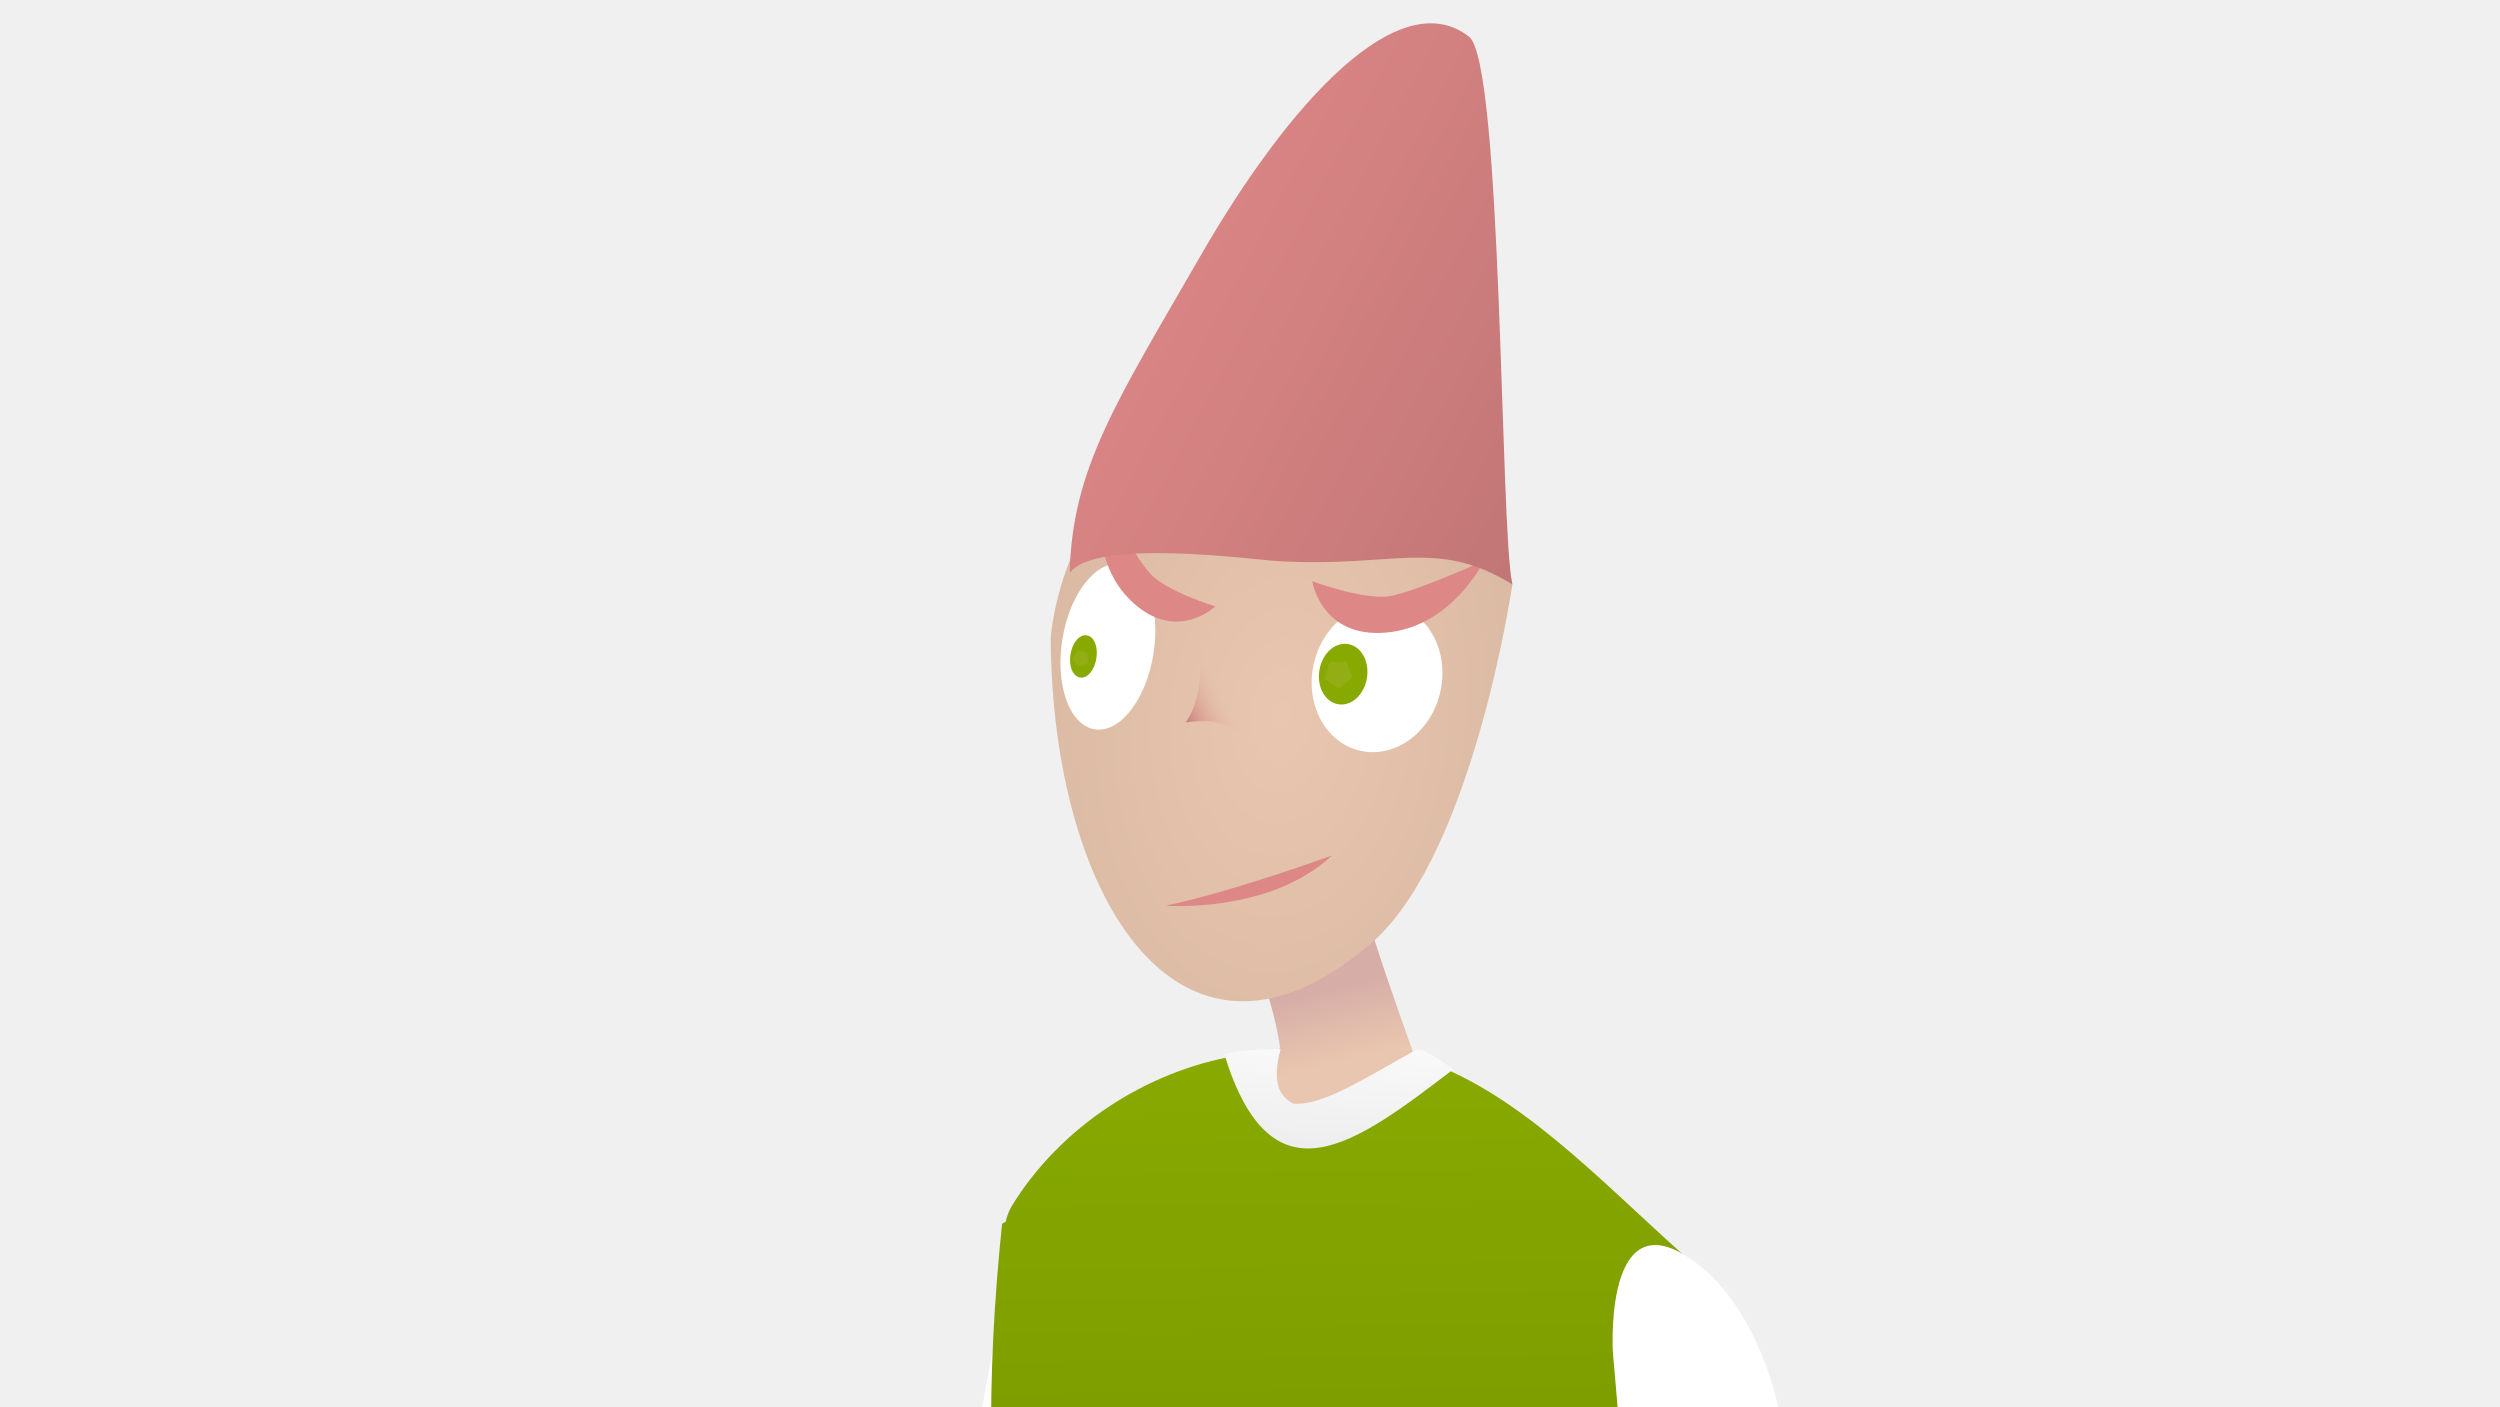
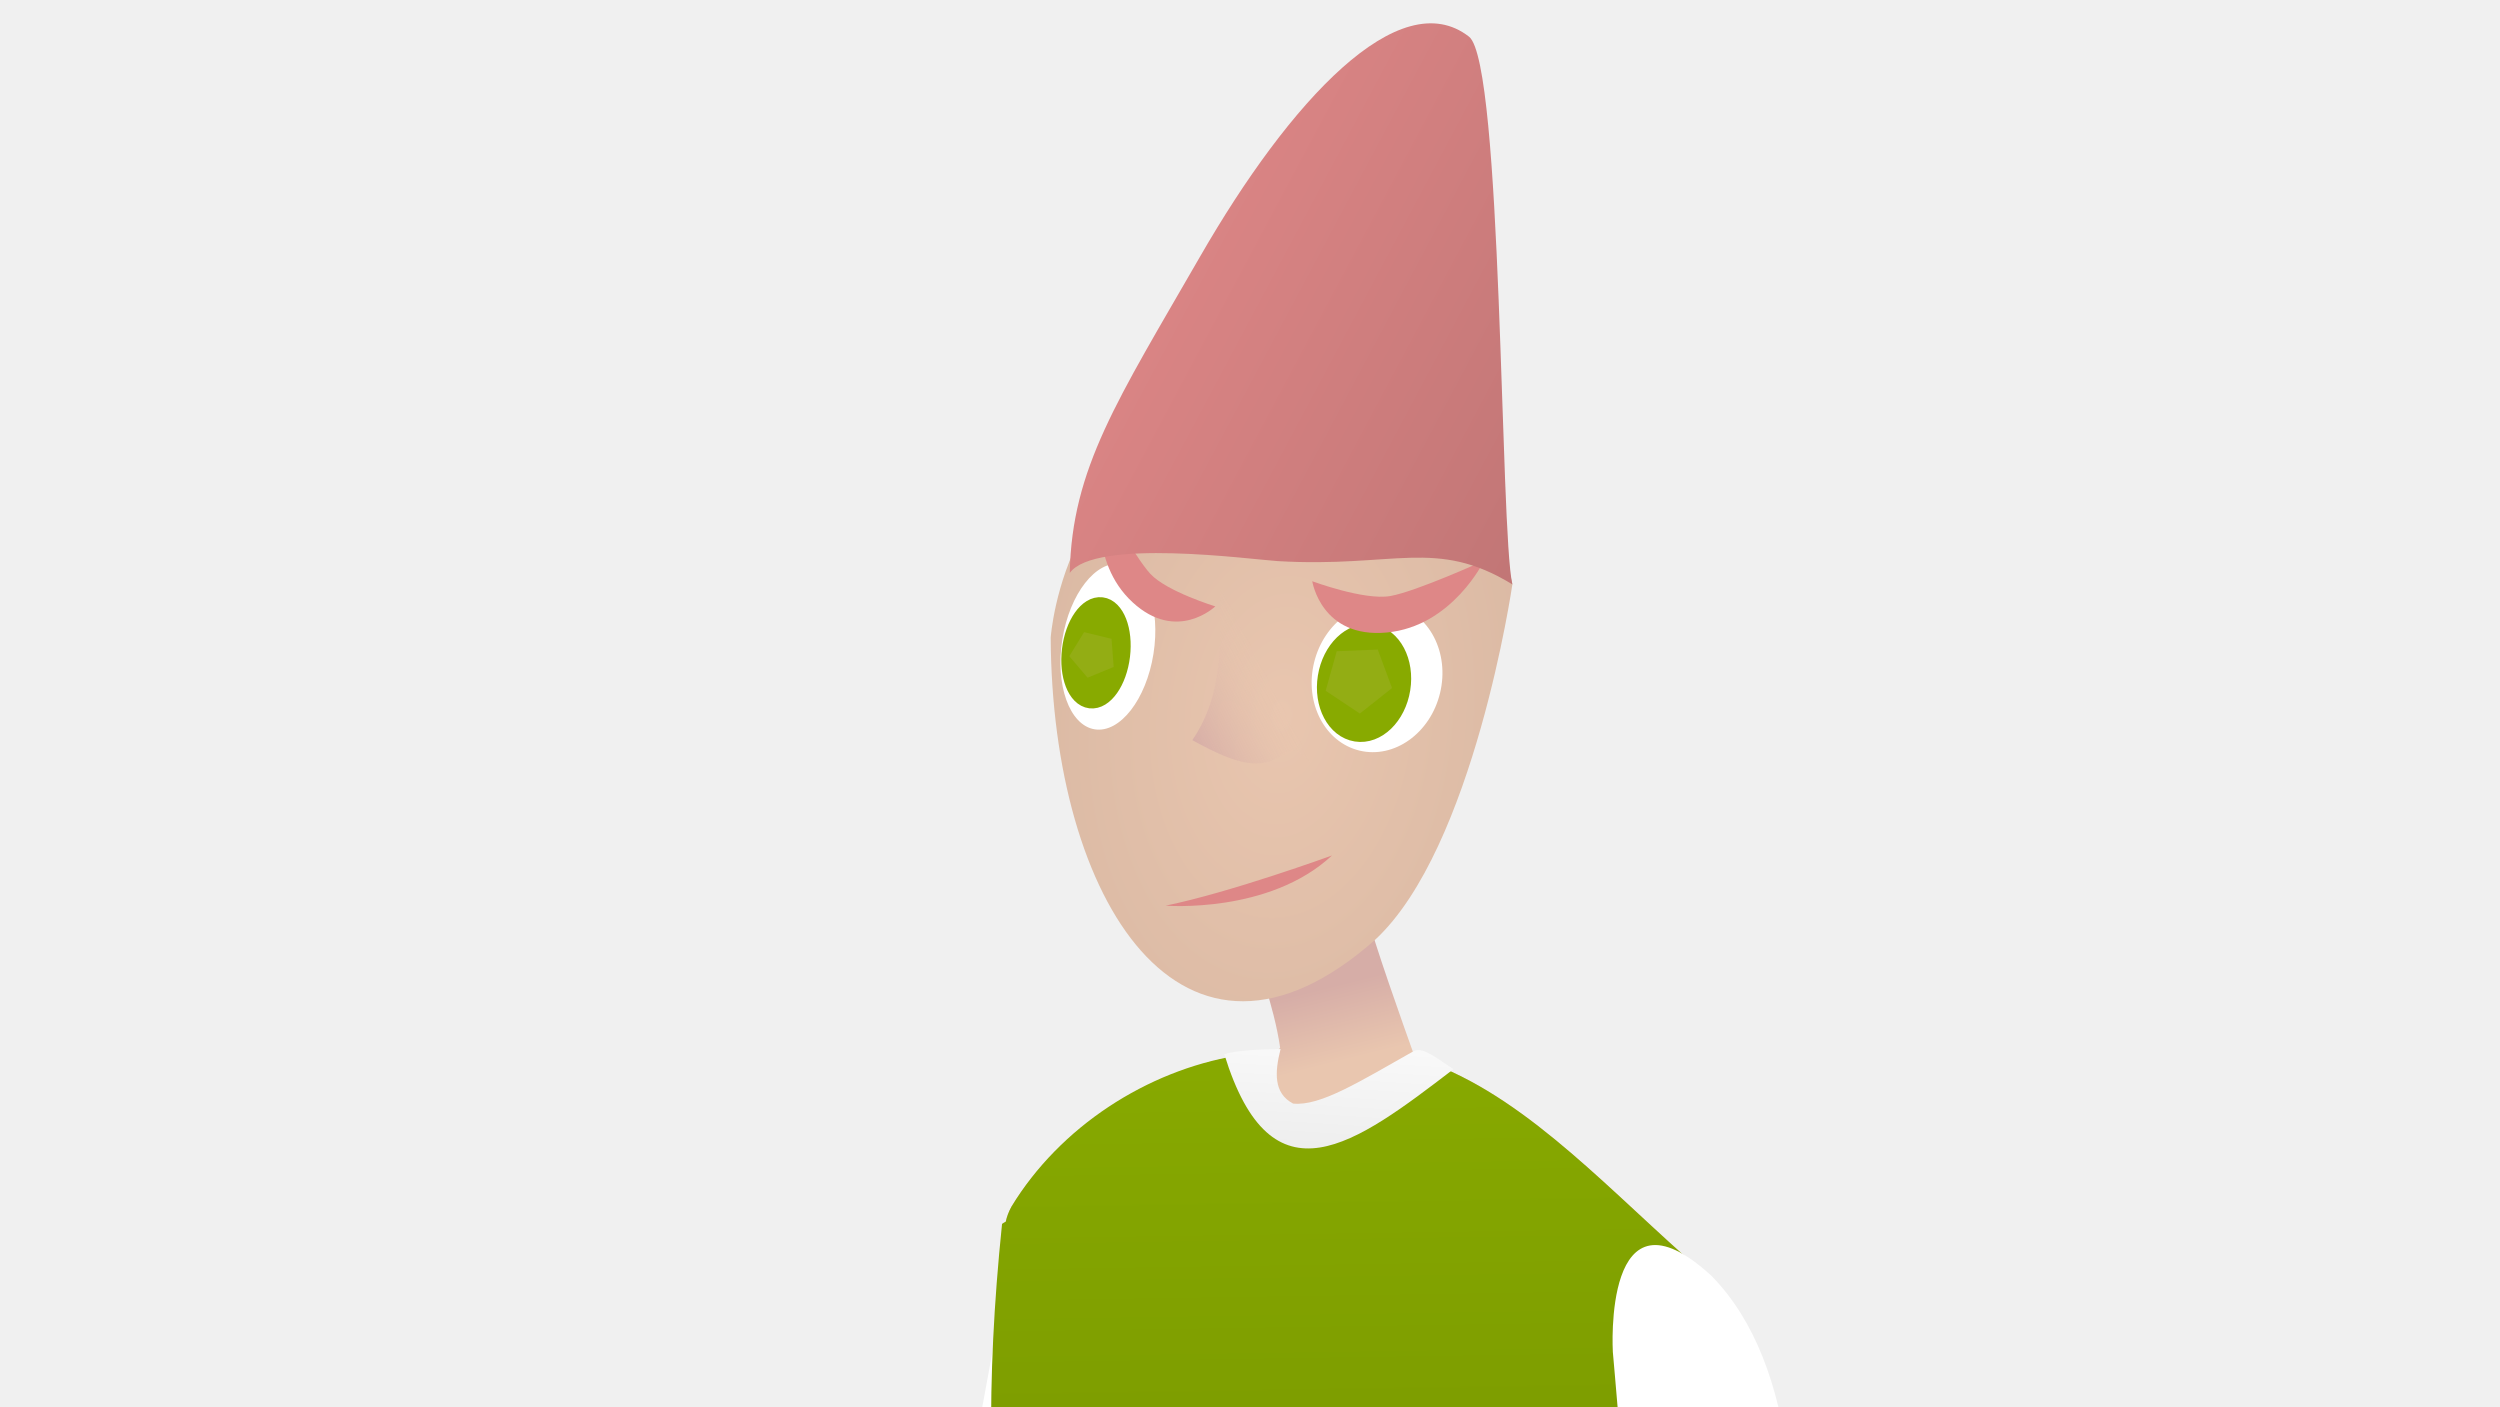
<svg xmlns="http://www.w3.org/2000/svg" xmlns:xlink="http://www.w3.org/1999/xlink" width="1920" height="1080" viewBox="0 0 508 285.75" version="1.1" id="svg8">
  <defs id="defs2">
    <linearGradient id="linearGradient890">
      <stop style="stop-color:#e9c6af;stop-opacity:1;" offset="0" id="stop886" />
      <stop style="stop-color:#caab97;stop-opacity:1" offset="1" id="stop888" />
    </linearGradient>
    <linearGradient id="linearGradient4382">
-       <stop style="stop-color:#cb7c7c;stop-opacity:1" offset="0" id="stop4378" />
+       <stop style="stop-color:#d7aea7;stop-opacity:1" offset="0" id="stop4378" />
      <stop style="stop-color:#e9c6af;stop-opacity:0;" offset="1" id="stop4380" />
    </linearGradient>
    <linearGradient id="linearGradient4368">
      <stop style="stop-color:#d6ada7;stop-opacity:1;" offset="0" id="stop4364" />
      <stop style="stop-color:#e9c6af;stop-opacity:1" offset="1" id="stop4366" />
    </linearGradient>
    <linearGradient id="linearGradient4359">
      <stop style="stop-color:#de8787;stop-opacity:1;" offset="0" id="stop4355" />
      <stop style="stop-color:#b87070;stop-opacity:1" offset="1" id="stop4357" />
    </linearGradient>
    <linearGradient id="linearGradient4351">
      <stop style="stop-color:#88aa00;stop-opacity:1;" offset="0" id="stop4347" />
      <stop style="stop-color:#6c8800;stop-opacity:1" offset="1" id="stop4349" />
    </linearGradient>
    <linearGradient id="linearGradient4342">
      <stop style="stop-color:#e7e7e7;stop-opacity:1" offset="0" id="stop4338" />
      <stop style="stop-color:#ffffff;stop-opacity:1" offset="1" id="stop4340" />
    </linearGradient>
    <linearGradient id="linearGradient4334">
      <stop style="stop-color:#e6e6e6;stop-opacity:1;" offset="0" id="stop4330" />
      <stop style="stop-color:#ffffff;stop-opacity:1" offset="1" id="stop4332" />
    </linearGradient>
    <linearGradient id="linearGradient4326">
      <stop style="stop-color:#ffffff;stop-opacity:1;" offset="0" id="stop4322" />
      <stop style="stop-color:#cecece;stop-opacity:1" offset="1" id="stop4324" />
    </linearGradient>
    <linearGradient id="linearGradient4318">
      <stop style="stop-color:#de8787;stop-opacity:1;" offset="0" id="stop4314" />
      <stop style="stop-color:#bb7171;stop-opacity:1" offset="1" id="stop4316" />
    </linearGradient>
    <linearGradient id="linearGradient4310">
      <stop style="stop-color:#586e00;stop-opacity:1" offset="0" id="stop4306" />
      <stop style="stop-color:#88aa00;stop-opacity:1" offset="1" id="stop4308" />
    </linearGradient>
    <linearGradient xlink:href="#linearGradient4310" id="linearGradient4312" x1="458.045" y1="466.044" x2="425.479" y2="403.595" gradientUnits="userSpaceOnUse" />
    <linearGradient xlink:href="#linearGradient4318" id="linearGradient4320" x1="413.539" y1="304.189" x2="439.77" y2="374.099" gradientUnits="userSpaceOnUse" gradientTransform="matrix(1.396667,0,0,1.396667,19.67947,174.1707)" />
    <linearGradient xlink:href="#linearGradient4326" id="linearGradient4328" x1="483.055" y1="215.553" x2="493.221" y2="319.835" gradientUnits="userSpaceOnUse" gradientTransform="matrix(1.396667,0,0,1.396667,19.67947,174.1707)" />
    <linearGradient xlink:href="#linearGradient4334" id="linearGradient4336" x1="374.163" y1="263.071" x2="388.115" y2="217.426" gradientUnits="userSpaceOnUse" gradientTransform="matrix(1.396667,0,0,1.396667,19.67947,174.1707)" />
    <linearGradient xlink:href="#linearGradient4342" id="linearGradient4344" x1="429.981" y1="175.713" x2="432.001" y2="143.962" gradientUnits="userSpaceOnUse" gradientTransform="matrix(1.396667,0,0,1.396667,19.67947,174.1707)" />
    <linearGradient xlink:href="#linearGradient4351" id="linearGradient4353" x1="1602.407" y1="566.74" x2="1611.114" y2="1145.691" gradientUnits="userSpaceOnUse" gradientTransform="matrix(0.3695347,0,0,0.3695347,19.67947,174.1707)" />
    <linearGradient xlink:href="#linearGradient4359" id="linearGradient4361" x1="393.351" y1="55.204" x2="483.114" y2="103.079" gradientUnits="userSpaceOnUse" gradientTransform="matrix(1.396667,0,0,1.396667,19.67947,169.7082)" />
    <linearGradient xlink:href="#linearGradient4368" id="linearGradient4370" x1="1629.36" y1="541.247" x2="1639.525" y2="581.697" gradientUnits="userSpaceOnUse" gradientTransform="matrix(0.3695347,0,0,0.3695347,19.67947,185.4207)" />
-     <linearGradient xlink:href="#linearGradient4382" id="linearGradient4384" x1="410.398" y1="116.002" x2="416.781" y2="112.714" gradientUnits="userSpaceOnUse" gradientTransform="matrix(1.396667,0,0,1.396667,19.67947,169.7082)" />
+     <linearGradient xlink:href="#linearGradient4382" id="linearGradient4384" x1="410.398" y1="116.002" x2="416.781" y2="112.714" gradientUnits="userSpaceOnUse" gradientTransform="matrix(2.709442,0,0,2.709442,-517.7439,21.03908)" />
    <linearGradient xlink:href="#linearGradient4310" id="linearGradient4325" gradientUnits="userSpaceOnUse" x1="458.045" y1="466.044" x2="425.479" y2="403.595" />
    <linearGradient xlink:href="#linearGradient4310" id="linearGradient4327" gradientUnits="userSpaceOnUse" x1="458.045" y1="466.044" x2="425.479" y2="403.595" />
    <linearGradient xlink:href="#linearGradient4368" id="linearGradient4397" gradientUnits="userSpaceOnUse" gradientTransform="matrix(-0.8125599,-1.135968,1.135968,-0.8125599,898.4403,1144.647)" x1="395.595" y1="109.93" x2="421.509" y2="109.93" />
    <linearGradient xlink:href="#linearGradient4368" id="linearGradient4397-3" gradientUnits="userSpaceOnUse" gradientTransform="matrix(1.381204,-0.2072484,-0.2072484,-1.381204,-3.116508,788.03)" x1="395.595" y1="109.93" x2="421.509" y2="109.93" />
    <radialGradient xlink:href="#linearGradient890" id="radialGradient892" cx="594.142" cy="354.974" fx="594.142" fy="354.974" r="55.104" gradientTransform="matrix(2.00022,0.1716701,-0.2649912,3.087552,-482.0168,-867.6146)" gradientUnits="userSpaceOnUse" />
  </defs>
  <g id="layer1" transform="translate(-351.9253,-184.9409)">
    <path style="fill:url(#linearGradient4370);fill-opacity:1;stroke:none;stroke-width:1.52px;stroke-linecap:butt;stroke-linejoin:miter;stroke-opacity:1" d="m 628.085,370.21 c -5.531,-0.235 -21.385,8.239 -21.385,8.239 0,0 4.105,10.674 5.347,19.37 -0.144,0.299 -0.377,0.424 -0.608,0.578 -20.489,2.904 -42.791,13.281 -53.99,31.744 -9.957,18.188 36.808,35.26 55.499,39.516 18.691,4.256 40.545,-5.187 81.424,-29.361 -18.018,-16.091 -34.59,-34.193 -54.921,-40.442 -0.055,-0.152 -0.105,-0.294 -0.172,-0.481 0.022,-0.248 0.025,-0.33 -0.007,-0.019 -1.953,-5.449 -8.52,-23.895 -9.342,-28.008 -0.15,-0.75 -0.82,-1.092 -1.845,-1.135 z" id="path4612" />
    <path style="fill:url(#radialGradient892);fill-opacity:1;stroke:none;stroke-width:1.52px;stroke-linecap:butt;stroke-linejoin:miter;stroke-opacity:1" d="m 565.427,314.504 c 0.249,53.305 26.781,95.96 65.891,61.43 20.129,-18.605 27.921,-72.243 27.921,-72.243 0,0 -4.008,-30.067 -50.096,-31.304 -40.698,-1.092 -43.716,42.117 -43.716,42.117 z" id="path4487" />
    <ellipse ry="15.204" rx="13.168" cy="165.543" cx="689.795" id="ellipse4497" style="fill:#ffffff;fill-opacity:1;stroke:none;stroke-width:6.175;stroke-linecap:round;stroke-linejoin:round;stroke-miterlimit:4;stroke-dasharray:none;stroke-opacity:1;paint-order:stroke fill markers" transform="rotate(13.56192)" />
-     <path style="fill:url(#linearGradient4384);fill-opacity:1;stroke:none;stroke-width:1.011;stroke-linecap:butt;stroke-linejoin:miter;stroke-miterlimit:4;stroke-dasharray:none;stroke-opacity:1" d="m 595.786,314.514 c 0.065,6.66 0.44,12.3 -2.918,17.211 6.108,-0.809 7.616,0.481 9.848,1.301 2.148,0.788 4.46,4.236 4.46,4.236" id="path4489" />
+     <path style="fill:url(#linearGradient4384);fill-opacity:1;stroke:none;stroke-width:1.962;stroke-linecap:butt;stroke-linejoin:miter;stroke-miterlimit:4;stroke-dasharray:none;stroke-opacity:1" d="m 599.865,301.952 c 0.126,12.921 0.854,23.861 -5.661,33.388 10.034,5.56 14.256,5.989 19.105,2.523 3.611,-2.581 8.653,8.218 8.653,8.218" id="path4489" />
    <ellipse transform="rotate(9.073358)" ry="17.002" rx="9.374" cy="221.392" cx="619.716" id="ellipse4499" style="fill:#ffffff;fill-opacity:1;stroke:none;stroke-width:6.748;stroke-linecap:round;stroke-linejoin:round;stroke-miterlimit:4;stroke-dasharray:none;stroke-opacity:1;paint-order:stroke fill markers" />
-     <ellipse transform="rotate(9.073358)" style="fill:#88aa00;fill-opacity:1;stroke:#88aa00;stroke-width:1.421;stroke-linecap:round;stroke-linejoin:round;stroke-miterlimit:4;stroke-dasharray:none;stroke-opacity:1;paint-order:stroke fill markers" id="path4491" cx="615.118" cy="224.127" rx="1.947" ry="3.629" />
-     <ellipse transform="rotate(9.073358)" style="fill:#88aa00;fill-opacity:1;stroke:#88aa00;stroke-width:1.97;stroke-linecap:round;stroke-linejoin:round;stroke-miterlimit:4;stroke-dasharray:none;stroke-opacity:1;paint-order:stroke fill markers" id="path4493" cx="667.805" cy="219.364" rx="3.91" ry="5.213" />
+     <ellipse transform="rotate(6.929881)" style="fill:#88aa00;fill-opacity:1;stroke:#88aa00;stroke-width:3.719;stroke-linecap:round;stroke-linejoin:round;stroke-miterlimit:4;stroke-dasharray:none;stroke-opacity:1;paint-order:stroke fill markers" id="path4491" cx="608.753" cy="245.941" rx="5.096" ry="9.5" />
+     <ellipse transform="rotate(9.073358)" style="fill:#88aa00;fill-opacity:1;stroke:#88aa00;stroke-width:3.825;stroke-linecap:round;stroke-linejoin:round;stroke-miterlimit:4;stroke-dasharray:none;stroke-opacity:1;paint-order:stroke fill markers" id="path4493" cx="672.279" cy="220.47" rx="7.59" ry="10.119" />
    <path style="fill:#de8787;fill-opacity:1;stroke:none;stroke-width:2.292px;stroke-linecap:butt;stroke-linejoin:miter;stroke-opacity:1" d="m 598.876,308.157 c 0,0 -9.88,-3.017 -13.203,-6.614 -3.323,-3.596 -9.882,-15.837 -9.882,-15.837 0,0 -2.732,13.32 6.276,21.62 9.008,8.3 16.808,0.831 16.808,0.831 z" id="path4513" />
    <path id="path4515" d="m 618.575,303.048 c 0,0 10.576,3.93 15.845,3.01 5.269,-0.919 19.076,-7.197 19.076,-7.197 0,0 -6.457,13.374 -19.779,14.608 -13.322,1.234 -15.142,-10.421 -15.142,-10.421 z" style="fill:#de8787;fill-opacity:1;stroke:none;stroke-width:2.503px;stroke-linecap:butt;stroke-linejoin:miter;stroke-opacity:1" />
    <path style="fill:url(#linearGradient4361);fill-opacity:1;stroke:none;stroke-width:0.445px;stroke-linecap:butt;stroke-linejoin:miter;stroke-opacity:1" d="m 659.239,303.691 c -15.514,-9.52 -23.962,-3.332 -47.677,-4.733 -5.564,-0.353 -37.145,-4.675 -42.264,2.407 0.445,-21.284 9.629,-35.009 26.495,-64.309 18.269,-31.735 40.544,-55.658 54.638,-44.66 6.838,5.336 6.283,100.276 8.808,111.295 z" id="path4529" />
    <path style="fill:#de8787;fill-opacity:1;stroke:none;stroke-width:1.79;stroke-linecap:round;stroke-linejoin:miter;stroke-miterlimit:4;stroke-dasharray:none;stroke-opacity:1" d="m 588.784,368.967 c 0,0 21.046,1.717 33.805,-10.2 0,0 -20.496,7.483 -33.805,10.2 z" id="path4530" />
-     <path style="opacity:1;vector-effect:none;fill:#e9c6af;fill-opacity:0.115;stroke:none;stroke-width:0.325px;stroke-linecap:butt;stroke-linejoin:miter;stroke-miterlimit:4;stroke-dasharray:none;stroke-dashoffset:0;stroke-opacity:0.96" id="path882" d="m 573.028,319.624 -1.887,0.778 -1.323,-1.555 1.07,-1.738 1.984,0.48 z" />
-     <path style="opacity:1;vector-effect:none;fill:#e9c6af;fill-opacity:0.115;stroke:none;stroke-width:0.325px;stroke-linecap:butt;stroke-linejoin:miter;stroke-miterlimit:4;stroke-dasharray:none;stroke-dashoffset:0;stroke-opacity:0.96" id="path884" d="m 626.719,322.639 -2.722,2.154 -2.89,-1.923 0.936,-3.343 3.469,-0.143 z" />
+     <path style="opacity:1;vector-effect:none;fill:#e9c6af;fill-opacity:0.115;stroke:none;stroke-width:0.913px;stroke-linecap:butt;stroke-linejoin:miter;stroke-miterlimit:4;stroke-dasharray:none;stroke-dashoffset:0;stroke-opacity:0.96" id="path882" d="m 578.225,320.466 -5.304,2.185 -3.717,-4.369 3.007,-4.886 5.576,1.35 z" />
+     <path style="opacity:1;vector-effect:none;fill:#e9c6af;fill-opacity:0.115;stroke:none;stroke-width:0.781px;stroke-linecap:butt;stroke-linejoin:miter;stroke-miterlimit:4;stroke-dasharray:none;stroke-dashoffset:0;stroke-opacity:0.96" id="path884" d="m 634.793,324.754 -6.547,5.181 -6.95,-4.625 2.251,-8.039 8.342,-0.343 z" />
  </g>
  <g id="layer3" style="display:inline" transform="translate(-351.9253,-173.691)">
    <path style="display:inline;fill:url(#linearGradient4397-3);fill-opacity:1;stroke:none;stroke-width:0.37px;stroke-linecap:butt;stroke-linejoin:miter;stroke-opacity:1" d="m 555.13,541.102 c 0,0 -8.624,18.451 -9.212,26.625 -0.141,1.971 -1.477,9.15 -2.745,9.011 -1.46,-0.159 -0.833,-8.399 -3.305,-8.878 -3.053,-0.703 -1.032,10.982 -5.469,9.762 -3.138,-0.289 0.886,-10.438 -0.107,-10.904 -1.058,-0.497 -1.357,10.195 -5.188,9.366 -2.686,-0.582 0.195,-9.554 -0.494,-10.122 -0.586,-0.484 -2.052,6.637 -4.588,5.959 -1.623,-0.433 -0.921,-3.688 -0.551,-6.131 1.179,-7.774 4.942,-13.606 4.942,-13.606 0,0 -4.927,5.384 -7.262,3.93 -2.336,-1.454 4.503,-6.682 7.475,-9.446 2.972,-2.764 15.385,-18.207 15.385,-18.207 z" id="path4352-5" />
    <path style="fill:url(#linearGradient4397);fill-opacity:1;stroke:none;stroke-width:0.37px;stroke-linecap:butt;stroke-linejoin:miter;stroke-opacity:1" d="m 687.178,571.952 c 0,0 -7.245,19.034 -12.705,25.147 -1.317,1.473 -5.542,7.429 -4.559,8.243 1.13,0.938 6.61,-5.248 8.675,-3.806 2.63,1.703 -7.167,8.385 -3.202,10.721 2.392,2.052 6.878,-7.901 7.904,-7.513 1.093,0.414 -6.376,8.071 -3.114,10.243 2.287,1.524 6.724,-6.789 7.612,-6.691 0.756,0.084 -3.338,6.093 -1.085,7.442 1.441,0.864 3.289,-1.906 4.785,-3.872 4.762,-6.258 6.329,-13.019 6.329,-13.019 0,0 -0.436,7.285 2.233,7.95 2.67,0.665 1.664,-7.884 1.579,-11.942 -0.085,-4.058 2.364,-23.719 2.364,-23.719 z" id="path4352" />
    <path id="path4642" d="m 555.715,436.545 c 0,0 -14.424,81.718 -19.126,92.893 -4.702,11.175 15.219,30.27 15.077,21.609 -0.142,-8.662 35.906,-66.948 22.433,-130.425 -17.768,-24.36 -18.385,15.923 -18.385,15.923 z" style="fill:url(#linearGradient4336);fill-opacity:1;stroke:none;stroke-width:1.52px;stroke-linecap:butt;stroke-linejoin:miter;stroke-opacity:1" />
    <path style="fill:url(#linearGradient4353);fill-opacity:1;stroke:none;stroke-width:1.52px;stroke-linecap:butt;stroke-linejoin:miter;stroke-opacity:1" d="m 605.124,388.043 c -0.63,0.01 -1.266,0.057 -1.917,0.166 -18.198,3.061 -35.884,14.403 -45.759,30.682 -0.557,1.017 -0.936,2.031 -1.153,3.039 -0.255,0.129 -0.508,0.276 -0.753,0.455 -6.772,65.528 2.632,103.257 18.744,157.142 l 95.061,-0.502 c -28.229,-69.856 14.336,-92.807 28.591,-123.573 0.743,-3.303 -6.967,-12.871 -13.388,-20.678 3.152,-1.811 6.415,-3.713 9.822,-5.728 -17.985,-16.062 -34.529,-34.128 -54.809,-40.409 -20.097,10.24 -34.331,18.733 -28.773,-0.39 -1.952,0.067 -3.777,-0.234 -5.666,-0.204 z" id="path4617" />
    <path style="fill:url(#linearGradient4328);fill-opacity:1;stroke:none;stroke-width:1.52px;stroke-linecap:butt;stroke-linejoin:miter;stroke-opacity:1" d="m 679.654,448.409 c 0,0 9.95,111.664 7.524,123.543 -2.426,11.879 18.84,17.435 17.007,8.969 -1.833,-8.467 31.311,-111.448 -4.464,-147.953 -22.19,-20.414 -20.067,15.442 -20.067,15.442 z" id="path4640" />
    <path style="fill:url(#linearGradient4344);fill-opacity:1;stroke:none;stroke-width:1.52px;stroke-linecap:butt;stroke-linejoin:miter;stroke-opacity:1" d="m 647.275,390.944 c -2.334,-1.429 -6.196,-4.729 -8.041,-3.688 -11.089,6.255 -19.06,11.25 -24.551,10.684 -4.017,-2.116 -3.725,-6.41 -2.545,-11.088 -4.414,0.04 -9.435,0.363 -11.435,1.056 9.613,31.243 26.621,18.295 46.572,3.036 z" id="path4644" />
    <path id="path4363" d="m 574.286,579.527 c 0,0 -2.599,62.643 -1.2,72.935 1.549,11.393 16.487,91.833 23.628,93.993 7.141,2.159 15.266,2.124 14.967,-3.784 -0.299,-5.908 -6.489,-80.876 -8.966,-91.901 -1.528,-6.8 3.306,-30.296 7.236,-47.308 0.439,-1.901 2.316,-3.907 5.091,-5.918 0.68,15.641 1.818,41.638 2.212,48.916 0.56,10.336 11.23,98.938 18.273,100.751 7.044,1.813 15.131,1.368 15.007,-4.562 -0.124,-5.93 11.296,-135.022 9.154,-145.992 8.788,-4.011 11.489,-10.248 9.517,-17.902 z" style="display:inline;fill:url(#linearGradient4320);fill-opacity:1;stroke:none;stroke-width:0.362px;stroke-linecap:butt;stroke-linejoin:miter;stroke-opacity:1" />
    <g id="g4304" style="fill:url(#linearGradient4312);fill-opacity:1" transform="matrix(1.396667,0,0,1.396667,19.67946,174.1707)">
      <path style="display:inline;fill:url(#linearGradient4325);fill-opacity:1;stroke:none;stroke-width:0.186px;stroke-linecap:butt;stroke-linejoin:miter;stroke-opacity:1" d="m 391.084,457.919 c 3.057,0.247 22.494,0.798 23.488,0.085 2.988,-5.493 4.999,0.397 5.586,0.311 0.855,-0.168 8.608,0.093 8.703,-1.092 0.095,-1.186 1.836,-17.935 0.581,-20.249 -0.187,-0.344 -4.106,-40.967 -5.826,-44.045 -6.455,-11.551 -18.306,1.549 -21.416,2.579 -1.628,0.539 11.001,41.752 11.498,43.705 -3.874,11.117 -19.461,12.187 -28.076,8.376 -1.936,4.918 3.237,9.995 5.462,10.329 z" id="path4365" />
      <path id="path4367" d="m 445.159,459.441 c 0.855,-0.168 9.363,-0.568 9.458,-1.754 0.095,-1.186 1.836,-17.936 0.581,-20.249 -0.187,-0.344 -1.114,-39.962 -2.833,-43.039 -6.455,-11.551 -18.306,1.549 -21.416,2.579 -1.628,0.539 6.489,41.236 6.985,43.188 -9.394,23.279 -9.695,16.517 7.225,19.274 z" style="display:inline;fill:url(#linearGradient4327);fill-opacity:1;stroke:none;stroke-width:0.186px;stroke-linecap:butt;stroke-linejoin:miter;stroke-opacity:1" />
    </g>
  </g>
  <g id="layer2" style="opacity:0.186" transform="translate(-351.9253,-184.9409)" />
</svg>
